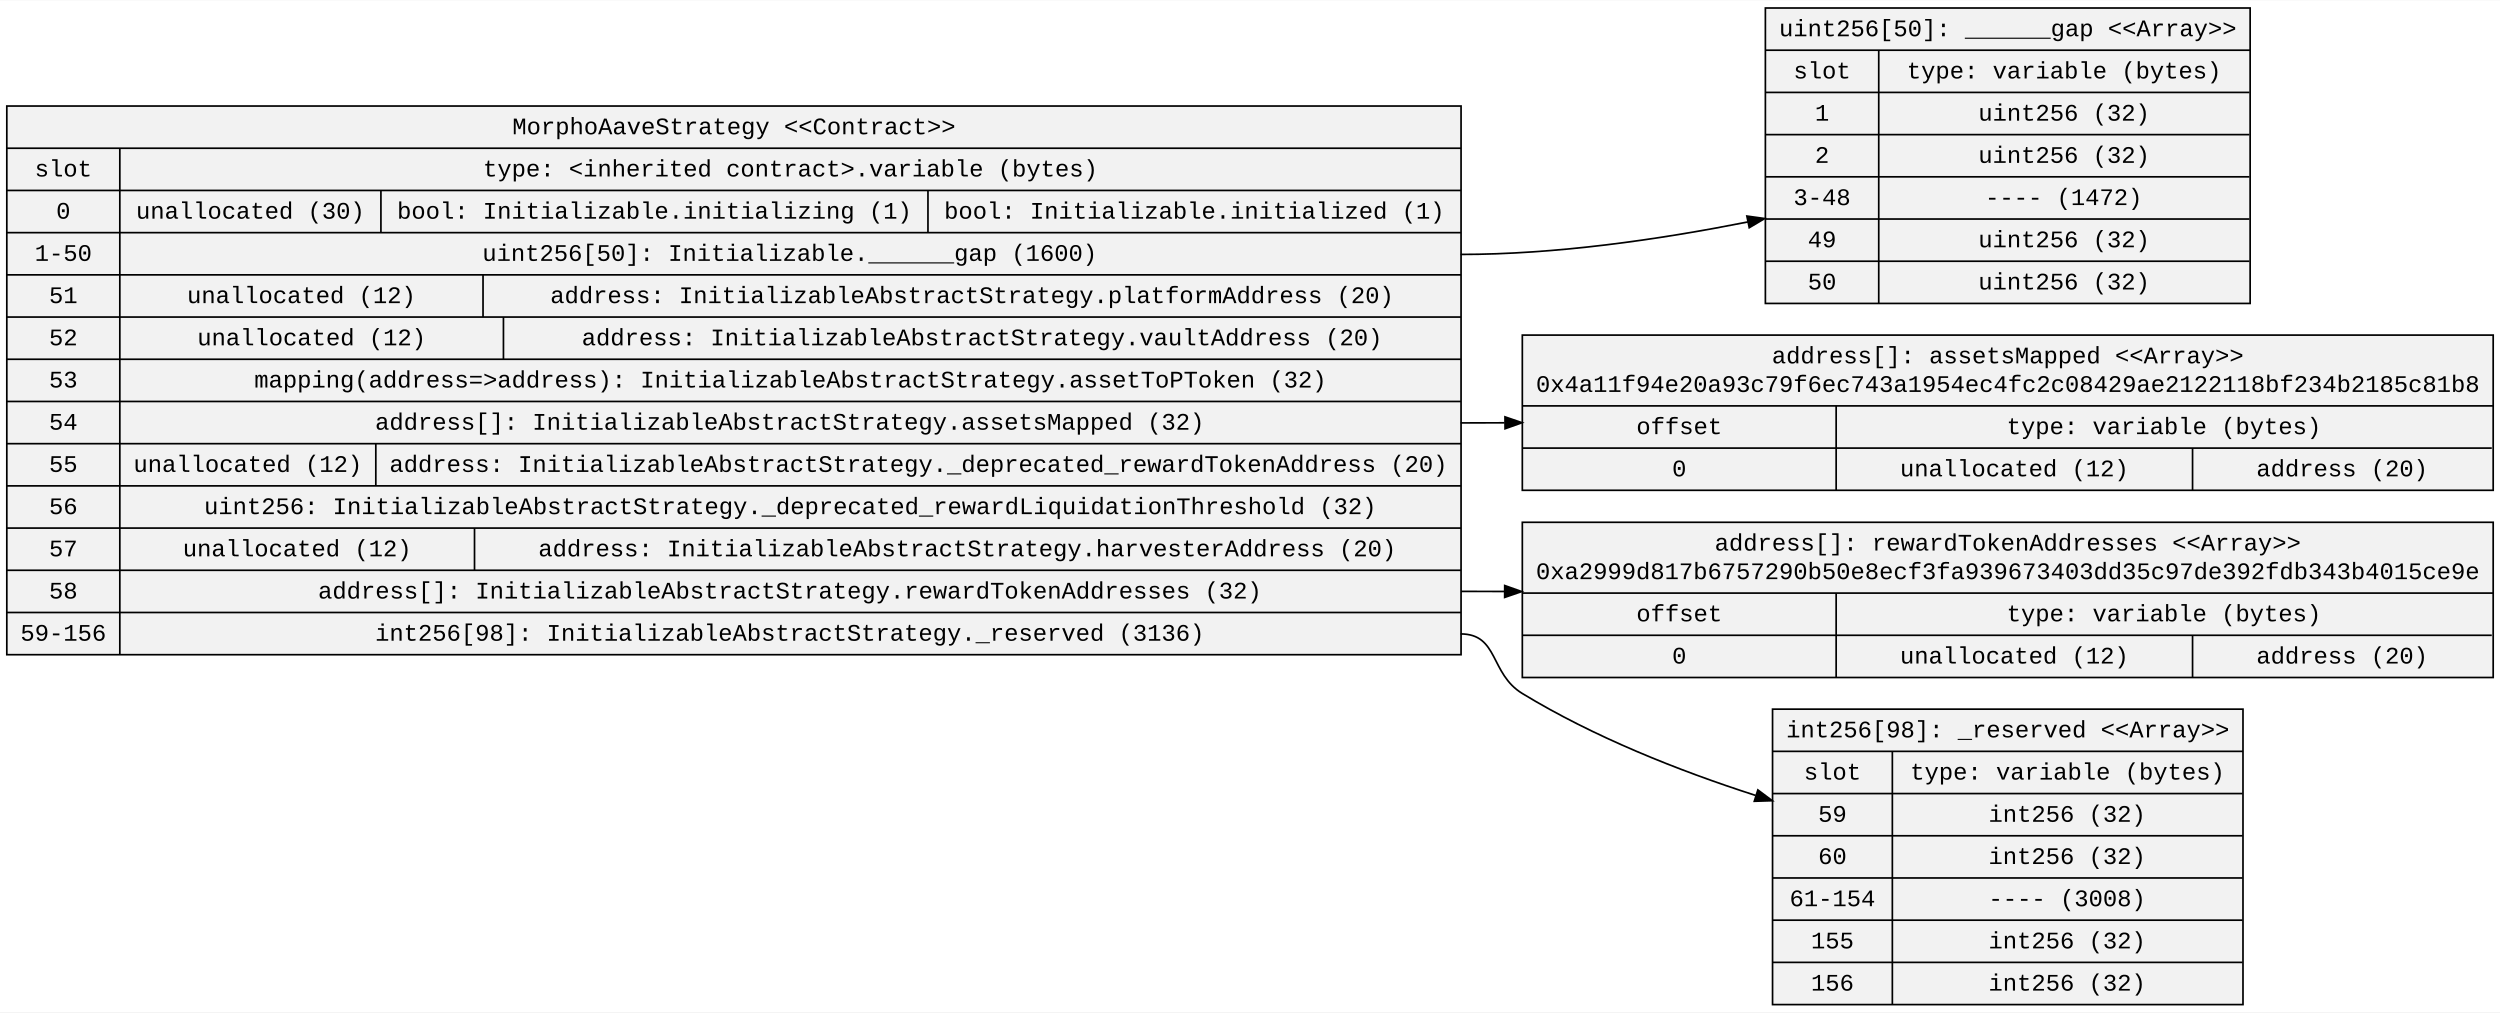
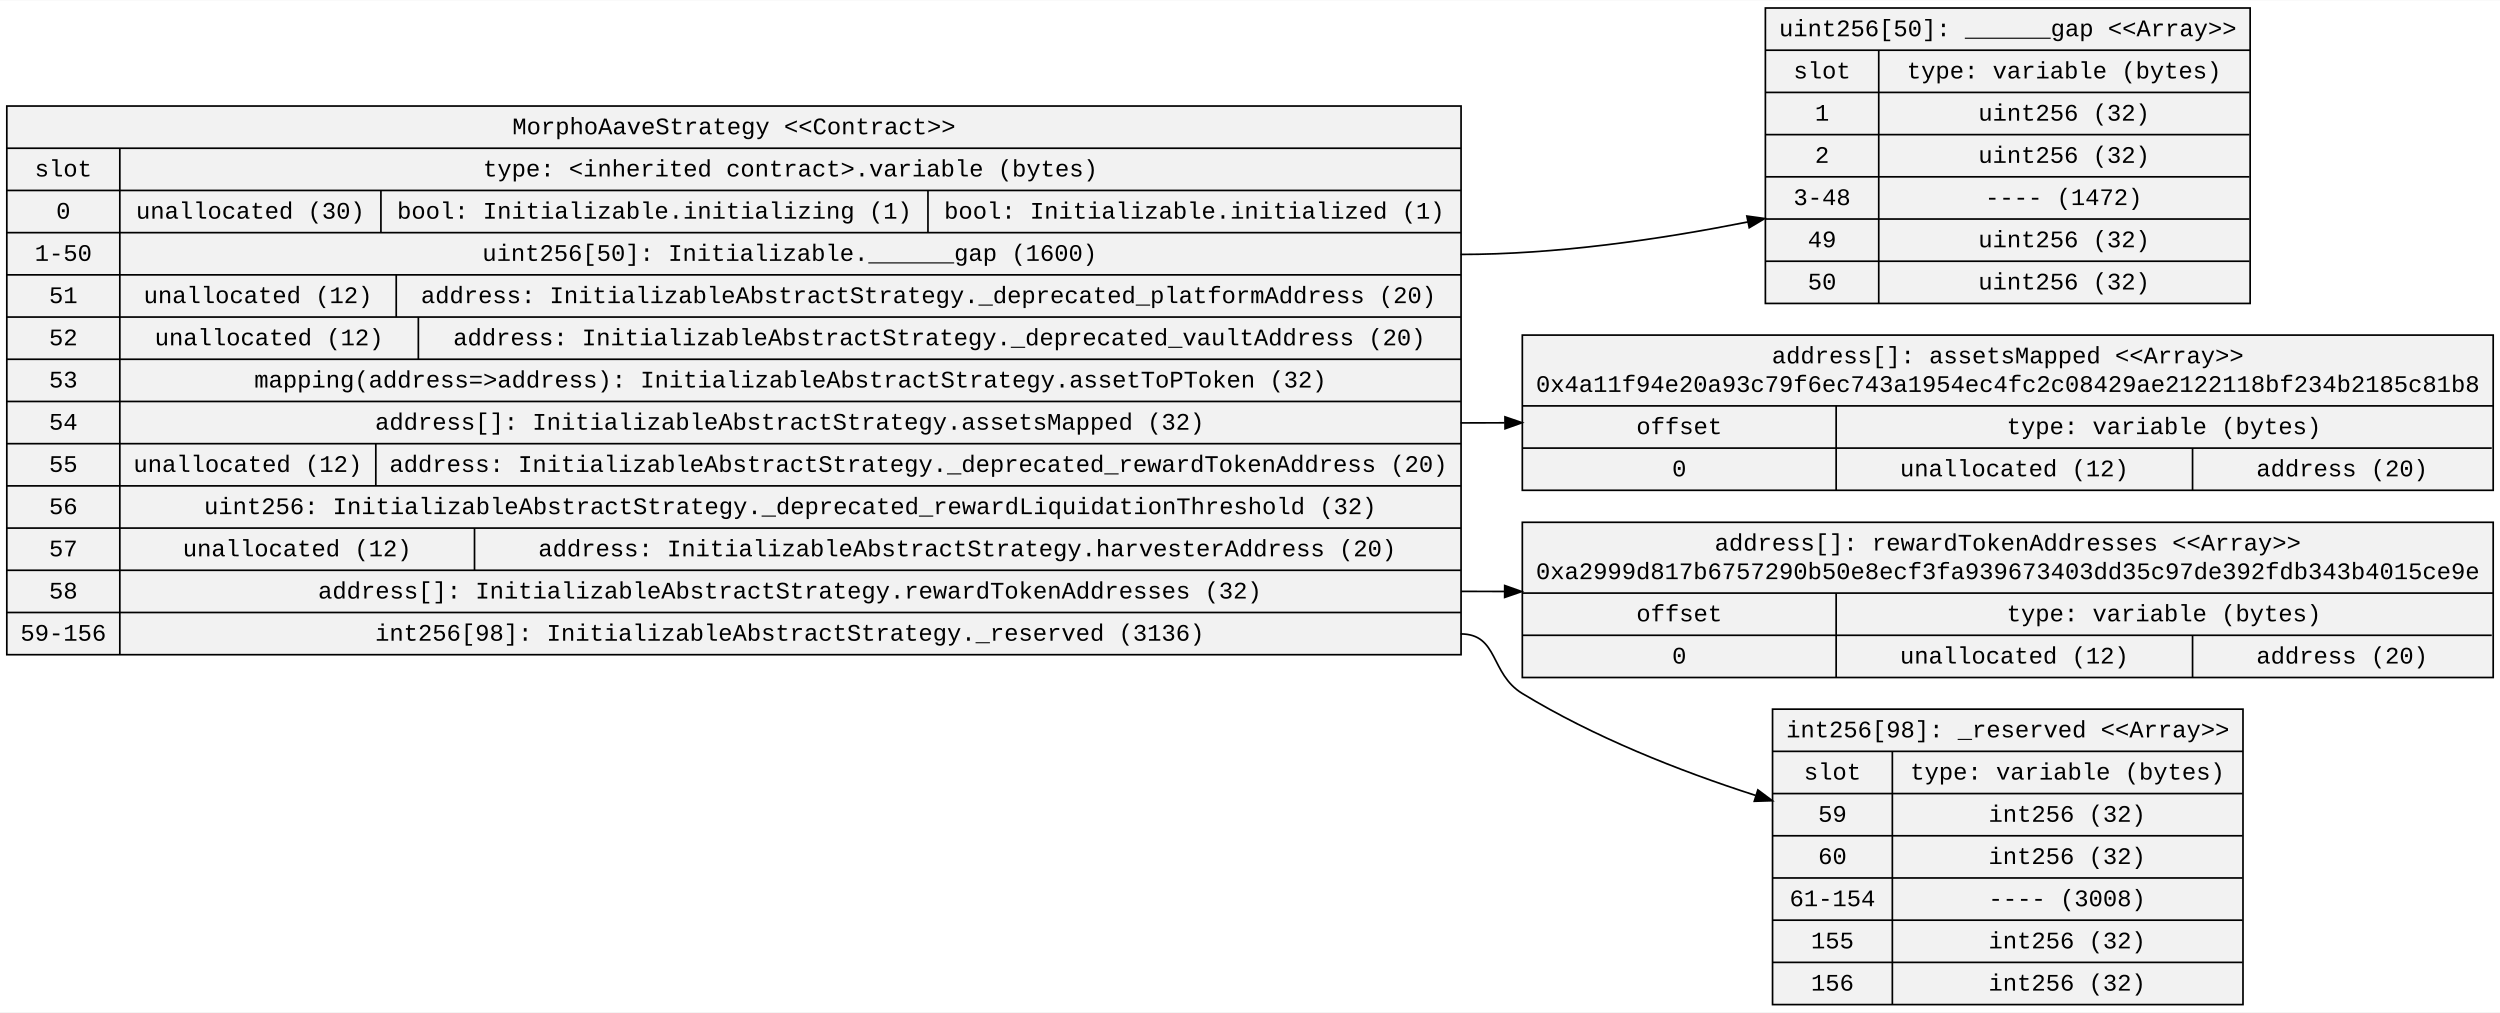
<svg xmlns="http://www.w3.org/2000/svg" width="1469pt" height="595pt" viewBox="0.00 0.00 1469.02 594.60">
  <g id="graph0" class="graph" transform="scale(1 1) rotate(0) translate(4 590.6)">
    <polygon fill="white" stroke="transparent" points="-4,4 -4,-590.6 1465.02,-590.6 1465.02,4 -4,4" />
    <g id="node1" class="node">
      <polygon fill="#f2f2f2" stroke="black" points="0,-206.1 0,-528.5 854.53,-528.5 854.53,-206.1 0,-206.1" />
      <text text-anchor="middle" x="427.27" y="-511.9" font-family="Courier New" font-size="14.00">MorphoAaveStrategy &lt;&lt;Contract&gt;&gt;</text>
      <polyline fill="none" stroke="black" points="0,-503.7 854.53,-503.7 " />
      <text text-anchor="middle" x="33.2" y="-487.1" font-family="Courier New" font-size="14.00">slot</text>
      <polyline fill="none" stroke="black" points="0,-478.9 66.41,-478.9 " />
      <text text-anchor="middle" x="33.2" y="-462.3" font-family="Courier New" font-size="14.00">0</text>
      <polyline fill="none" stroke="black" points="0,-454.1 66.41,-454.1 " />
      <text text-anchor="middle" x="33.2" y="-437.5" font-family="Courier New" font-size="14.00">1-50</text>
      <polyline fill="none" stroke="black" points="0,-429.3 66.41,-429.3 " />
      <text text-anchor="middle" x="33.2" y="-412.7" font-family="Courier New" font-size="14.00">51</text>
      <polyline fill="none" stroke="black" points="0,-404.5 66.41,-404.5 " />
      <text text-anchor="middle" x="33.2" y="-387.9" font-family="Courier New" font-size="14.00">52</text>
      <polyline fill="none" stroke="black" points="0,-379.7 66.41,-379.7 " />
      <text text-anchor="middle" x="33.2" y="-363.1" font-family="Courier New" font-size="14.00">53</text>
      <polyline fill="none" stroke="black" points="0,-354.9 66.41,-354.9 " />
      <text text-anchor="middle" x="33.2" y="-338.3" font-family="Courier New" font-size="14.00">54</text>
      <polyline fill="none" stroke="black" points="0,-330.1 66.41,-330.1 " />
      <text text-anchor="middle" x="33.2" y="-313.5" font-family="Courier New" font-size="14.00">55</text>
      <polyline fill="none" stroke="black" points="0,-305.3 66.41,-305.3 " />
      <text text-anchor="middle" x="33.2" y="-288.7" font-family="Courier New" font-size="14.00">56</text>
      <polyline fill="none" stroke="black" points="0,-280.5 66.41,-280.5 " />
      <text text-anchor="middle" x="33.2" y="-263.9" font-family="Courier New" font-size="14.00">57</text>
      <polyline fill="none" stroke="black" points="0,-255.7 66.41,-255.7 " />
      <text text-anchor="middle" x="33.2" y="-239.1" font-family="Courier New" font-size="14.00">58</text>
      <polyline fill="none" stroke="black" points="0,-230.9 66.41,-230.9 " />
      <text text-anchor="middle" x="33.2" y="-214.3" font-family="Courier New" font-size="14.00">59-156</text>
      <polyline fill="none" stroke="black" points="66.41,-206.1 66.41,-503.7 " />
      <text text-anchor="middle" x="460.47" y="-487.1" font-family="Courier New" font-size="14.00">type: &lt;inherited contract&gt;.variable (bytes)</text>
      <polyline fill="none" stroke="black" points="66.41,-478.9 854.53,-478.9 " />
      <text text-anchor="middle" x="143.12" y="-462.3" font-family="Courier New" font-size="14.00">unallocated (30)</text>
      <polyline fill="none" stroke="black" points="219.83,-454.1 219.83,-478.9 " />
      <text text-anchor="middle" x="380.55" y="-462.3" font-family="Courier New" font-size="14.00">bool: Initializable.initializing (1)</text>
      <polyline fill="none" stroke="black" points="541.28,-454.1 541.28,-478.9 " />
      <text text-anchor="middle" x="697.8" y="-462.3" font-family="Courier New" font-size="14.00">bool: Initializable.initialized (1)</text>
      <polyline fill="none" stroke="black" points="66.41,-454.1 854.53,-454.1 " />
      <text text-anchor="middle" x="460.04" y="-437.5" font-family="Courier New" font-size="14.00">uint256[50]: Initializable.______gap (1600)</text>
      <polyline fill="none" stroke="black" points="66.41,-429.3 854.53,-429.3 " />
-       <text text-anchor="middle" x="173.12" y="-412.7" font-family="Courier New" font-size="14.00">unallocated (12)</text>
-       <polyline fill="none" stroke="black" points="279.83,-404.5 279.83,-429.3 " />
-       <text text-anchor="middle" x="567.17" y="-412.7" font-family="Courier New" font-size="14.00">address: InitializableAbstractStrategy.platformAddress (20)</text>
+       <text text-anchor="middle" x="147.62" y="-412.7" font-family="Courier New" font-size="14.00">unallocated (12)</text>
+       <polyline fill="none" stroke="black" points="228.83,-404.5 228.83,-429.3 " />
+       <text text-anchor="middle" x="541.58" y="-412.7" font-family="Courier New" font-size="14.00">address: InitializableAbstractStrategy._deprecated_platformAddress (20)</text>
      <polyline fill="none" stroke="black" points="66.41,-404.5 854.53,-404.5 " />
-       <text text-anchor="middle" x="179.12" y="-387.9" font-family="Courier New" font-size="14.00">unallocated (12)</text>
-       <polyline fill="none" stroke="black" points="291.83,-379.7 291.83,-404.5 " />
-       <text text-anchor="middle" x="573.07" y="-387.9" font-family="Courier New" font-size="14.00">address: InitializableAbstractStrategy.vaultAddress (20)</text>
+       <text text-anchor="middle" x="154.12" y="-387.9" font-family="Courier New" font-size="14.00">unallocated (12)</text>
+       <polyline fill="none" stroke="black" points="241.83,-379.7 241.83,-404.5 " />
+       <text text-anchor="middle" x="547.98" y="-387.9" font-family="Courier New" font-size="14.00">address: InitializableAbstractStrategy._deprecated_vaultAddress (20)</text>
      <polyline fill="none" stroke="black" points="66.41,-379.7 854.53,-379.7 " />
      <text text-anchor="middle" x="460.46" y="-363.1" font-family="Courier New" font-size="14.00">mapping(address=&gt;address): InitializableAbstractStrategy.assetToPToken (32)</text>
      <polyline fill="none" stroke="black" points="66.41,-354.9 854.53,-354.9 " />
      <text text-anchor="middle" x="460.05" y="-338.3" font-family="Courier New" font-size="14.00">address[]: InitializableAbstractStrategy.assetsMapped (32)</text>
      <polyline fill="none" stroke="black" points="66.41,-330.1 854.53,-330.1 " />
      <text text-anchor="middle" x="141.62" y="-313.5" font-family="Courier New" font-size="14.00">unallocated (12)</text>
      <polyline fill="none" stroke="black" points="216.83,-305.3 216.83,-330.1 " />
      <text text-anchor="middle" x="535.68" y="-313.5" font-family="Courier New" font-size="14.00">address: InitializableAbstractStrategy._deprecated_rewardTokenAddress (20)</text>
      <polyline fill="none" stroke="black" points="66.41,-305.3 854.53,-305.3 " />
      <text text-anchor="middle" x="460.36" y="-288.7" font-family="Courier New" font-size="14.00">uint256: InitializableAbstractStrategy._deprecated_rewardLiquidationThreshold (32)</text>
      <polyline fill="none" stroke="black" points="66.41,-280.5 854.53,-280.5 " />
      <text text-anchor="middle" x="170.62" y="-263.9" font-family="Courier New" font-size="14.00">unallocated (12)</text>
      <polyline fill="none" stroke="black" points="274.83,-255.7 274.83,-280.5 " />
      <text text-anchor="middle" x="564.37" y="-263.9" font-family="Courier New" font-size="14.00">address: InitializableAbstractStrategy.harvesterAddress (20)</text>
      <polyline fill="none" stroke="black" points="66.41,-255.7 854.53,-255.7 " />
      <text text-anchor="middle" x="460.15" y="-239.1" font-family="Courier New" font-size="14.00">address[]: InitializableAbstractStrategy.rewardTokenAddresses (32)</text>
      <polyline fill="none" stroke="black" points="66.41,-230.9 854.53,-230.9 " />
      <text text-anchor="middle" x="460.05" y="-214.3" font-family="Courier New" font-size="14.00">int256[98]: InitializableAbstractStrategy._reserved (3136)</text>
    </g>
    <g id="node2" class="node">
      <polygon fill="#f2f2f2" stroke="black" points="1033.35,-412.5 1033.35,-586.1 1318.2,-586.1 1318.2,-412.5 1033.35,-412.5" />
      <text text-anchor="middle" x="1175.78" y="-569.5" font-family="Courier New" font-size="14.00">uint256[50]: ______gap &lt;&lt;Array&gt;&gt;</text>
      <polyline fill="none" stroke="black" points="1033.35,-561.3 1318.2,-561.3 " />
      <text text-anchor="middle" x="1066.66" y="-544.7" font-family="Courier New" font-size="14.00">slot</text>
      <polyline fill="none" stroke="black" points="1033.35,-536.5 1099.96,-536.5 " />
      <text text-anchor="middle" x="1066.66" y="-519.9" font-family="Courier New" font-size="14.00">1</text>
      <polyline fill="none" stroke="black" points="1033.35,-511.7 1099.96,-511.7 " />
      <text text-anchor="middle" x="1066.66" y="-495.1" font-family="Courier New" font-size="14.00">2</text>
      <polyline fill="none" stroke="black" points="1033.35,-486.9 1099.96,-486.9 " />
      <text text-anchor="middle" x="1066.66" y="-470.3" font-family="Courier New" font-size="14.00">3-48</text>
      <polyline fill="none" stroke="black" points="1033.35,-462.1 1099.96,-462.1 " />
      <text text-anchor="middle" x="1066.66" y="-445.5" font-family="Courier New" font-size="14.00">49</text>
      <polyline fill="none" stroke="black" points="1033.35,-437.3 1099.96,-437.3 " />
      <text text-anchor="middle" x="1066.66" y="-420.7" font-family="Courier New" font-size="14.00">50</text>
      <polyline fill="none" stroke="black" points="1099.96,-412.5 1099.96,-561.3 " />
      <text text-anchor="middle" x="1208.88" y="-544.7" font-family="Courier New" font-size="14.00">type: variable (bytes)</text>
      <polyline fill="none" stroke="black" points="1099.96,-536.5 1317.79,-536.5 " />
      <text text-anchor="middle" x="1208.87" y="-519.9" font-family="Courier New" font-size="14.00">uint256 (32)</text>
      <polyline fill="none" stroke="black" points="1099.96,-511.7 1317.79,-511.7 " />
      <text text-anchor="middle" x="1208.87" y="-495.1" font-family="Courier New" font-size="14.00">uint256 (32)</text>
      <polyline fill="none" stroke="black" points="1099.96,-486.9 1317.79,-486.9 " />
      <text text-anchor="middle" x="1208.67" y="-470.3" font-family="Courier New" font-size="14.00">---- (1472)</text>
      <polyline fill="none" stroke="black" points="1099.96,-462.1 1317.79,-462.1 " />
      <text text-anchor="middle" x="1208.87" y="-445.5" font-family="Courier New" font-size="14.00">uint256 (32)</text>
      <polyline fill="none" stroke="black" points="1099.96,-437.3 1317.79,-437.3 " />
      <text text-anchor="middle" x="1208.87" y="-420.7" font-family="Courier New" font-size="14.00">uint256 (32)</text>
    </g>
    <g id="edge1" class="edge">
      <path fill="none" stroke="black" d="M854.27,-441.3C909.9,-441.3 970.1,-449.87 1023.15,-460.41" />
      <polygon fill="black" stroke="black" points="1022.47,-463.85 1032.97,-462.4 1023.87,-456.99 1022.47,-463.85" />
    </g>
    <g id="node3" class="node">
      <polygon fill="#f2f2f2" stroke="black" points="890.53,-302.7 890.53,-393.9 1461.02,-393.9 1461.02,-302.7 890.53,-302.7" />
      <text text-anchor="middle" x="1175.78" y="-377.3" font-family="Courier New" font-size="14.00">address[]: assetsMapped &lt;&lt;Array&gt;&gt;</text>
      <text text-anchor="middle" x="1175.78" y="-360.5" font-family="Courier New" font-size="14.00">0x4a11f94e20a93c79f6ec743a1954ec4fc2c08429ae2122118bf234b2185c81b8</text>
      <polyline fill="none" stroke="black" points="890.53,-352.3 1461.02,-352.3 " />
      <text text-anchor="middle" x="982.74" y="-335.7" font-family="Courier New" font-size="14.00">offset</text>
      <polyline fill="none" stroke="black" points="890.53,-327.5 1074.94,-327.5 " />
      <text text-anchor="middle" x="982.74" y="-310.9" font-family="Courier New" font-size="14.00">0</text>
      <polyline fill="none" stroke="black" points="1074.94,-302.7 1074.94,-352.3 " />
      <text text-anchor="middle" x="1267.56" y="-335.7" font-family="Courier New" font-size="14.00">type: variable (bytes)</text>
      <polyline fill="none" stroke="black" points="1074.94,-327.5 1460.18,-327.5 " />
      <text text-anchor="middle" x="1179.65" y="-310.9" font-family="Courier New" font-size="14.00">unallocated (12)</text>
      <polyline fill="none" stroke="black" points="1284.36,-302.7 1284.36,-327.5 " />
      <text text-anchor="middle" x="1372.27" y="-310.9" font-family="Courier New" font-size="14.00">address (20)</text>
    </g>
    <g id="edge2" class="edge">
      <path fill="none" stroke="black" d="M854.27,-342.3C862.77,-342.3 871.39,-342.32 880.1,-342.36" />
      <polygon fill="black" stroke="black" points="880.34,-345.86 890.36,-342.42 880.38,-338.86 880.34,-345.86" />
    </g>
    <g id="node4" class="node">
      <polygon fill="#f2f2f2" stroke="black" points="890.53,-192.7 890.53,-283.9 1461.02,-283.9 1461.02,-192.7 890.53,-192.7" />
      <text text-anchor="middle" x="1175.78" y="-267.3" font-family="Courier New" font-size="14.00">address[]: rewardTokenAddresses &lt;&lt;Array&gt;&gt;</text>
      <text text-anchor="middle" x="1175.78" y="-250.5" font-family="Courier New" font-size="14.00">0xa2999d817b6757290b50e8ecf3fa939673403dd35c97de392fdb343b4015ce9e</text>
      <polyline fill="none" stroke="black" points="890.53,-242.3 1461.02,-242.3 " />
      <text text-anchor="middle" x="982.74" y="-225.7" font-family="Courier New" font-size="14.00">offset</text>
      <polyline fill="none" stroke="black" points="890.53,-217.5 1074.94,-217.5 " />
      <text text-anchor="middle" x="982.74" y="-200.9" font-family="Courier New" font-size="14.00">0</text>
      <polyline fill="none" stroke="black" points="1074.94,-192.7 1074.94,-242.3 " />
      <text text-anchor="middle" x="1267.56" y="-225.7" font-family="Courier New" font-size="14.00">type: variable (bytes)</text>
      <polyline fill="none" stroke="black" points="1074.94,-217.5 1460.18,-217.5 " />
      <text text-anchor="middle" x="1179.65" y="-200.9" font-family="Courier New" font-size="14.00">unallocated (12)</text>
      <polyline fill="none" stroke="black" points="1284.36,-192.7 1284.36,-217.5 " />
      <text text-anchor="middle" x="1372.27" y="-200.9" font-family="Courier New" font-size="14.00">address (20)</text>
    </g>
    <g id="edge3" class="edge">
      <path fill="none" stroke="black" d="M854.53,-243.3C862.92,-243.3 871.44,-243.28 880.04,-243.25" />
      <polygon fill="black" stroke="black" points="880.18,-246.75 890.16,-243.2 880.15,-239.75 880.18,-246.75" />
    </g>
    <g id="node5" class="node">
      <polygon fill="#f2f2f2" stroke="black" points="1037.56,-0.5 1037.56,-174.1 1314,-174.1 1314,-0.5 1037.56,-0.5" />
      <text text-anchor="middle" x="1175.78" y="-157.5" font-family="Courier New" font-size="14.00">int256[98]: _reserved &lt;&lt;Array&gt;&gt;</text>
      <polyline fill="none" stroke="black" points="1037.56,-149.3 1314,-149.3 " />
      <text text-anchor="middle" x="1072.76" y="-132.7" font-family="Courier New" font-size="14.00">slot</text>
      <polyline fill="none" stroke="black" points="1037.56,-124.5 1107.96,-124.5 " />
      <text text-anchor="middle" x="1072.76" y="-107.9" font-family="Courier New" font-size="14.00">59</text>
      <polyline fill="none" stroke="black" points="1037.56,-99.7 1107.96,-99.7 " />
      <text text-anchor="middle" x="1072.76" y="-83.1" font-family="Courier New" font-size="14.00">60</text>
      <polyline fill="none" stroke="black" points="1037.56,-74.9 1107.96,-74.9 " />
      <text text-anchor="middle" x="1072.76" y="-58.3" font-family="Courier New" font-size="14.00">61-154</text>
      <polyline fill="none" stroke="black" points="1037.56,-50.1 1107.96,-50.1 " />
      <text text-anchor="middle" x="1072.76" y="-33.5" font-family="Courier New" font-size="14.00">155</text>
      <polyline fill="none" stroke="black" points="1037.56,-25.3 1107.96,-25.3 " />
      <text text-anchor="middle" x="1072.76" y="-8.7" font-family="Courier New" font-size="14.00">156</text>
      <polyline fill="none" stroke="black" points="1107.96,-0.5 1107.96,-149.3 " />
      <text text-anchor="middle" x="1210.88" y="-132.7" font-family="Courier New" font-size="14.00">type: variable (bytes)</text>
      <polyline fill="none" stroke="black" points="1107.96,-124.5 1313.79,-124.5 " />
      <text text-anchor="middle" x="1210.67" y="-107.9" font-family="Courier New" font-size="14.00">int256 (32)</text>
      <polyline fill="none" stroke="black" points="1107.96,-99.7 1313.79,-99.7 " />
      <text text-anchor="middle" x="1210.67" y="-83.1" font-family="Courier New" font-size="14.00">int256 (32)</text>
      <polyline fill="none" stroke="black" points="1107.96,-74.9 1313.79,-74.9 " />
      <text text-anchor="middle" x="1210.67" y="-58.3" font-family="Courier New" font-size="14.00">---- (3008)</text>
      <polyline fill="none" stroke="black" points="1107.96,-50.1 1313.79,-50.1 " />
      <text text-anchor="middle" x="1210.67" y="-33.5" font-family="Courier New" font-size="14.00">int256 (32)</text>
      <polyline fill="none" stroke="black" points="1107.96,-25.3 1313.79,-25.3 " />
      <text text-anchor="middle" x="1210.67" y="-8.7" font-family="Courier New" font-size="14.00">int256 (32)</text>
    </g>
    <g id="edge4" class="edge">
      <path fill="none" stroke="black" d="M854.27,-218.3C876.67,-218.3 871.4,-194.94 890.53,-183.3 932.38,-157.83 981.85,-138.12 1027.69,-123.37" />
      <polygon fill="black" stroke="black" points="1028.94,-126.65 1037.42,-120.3 1026.83,-119.97 1028.94,-126.65" />
    </g>
  </g>
</svg>
